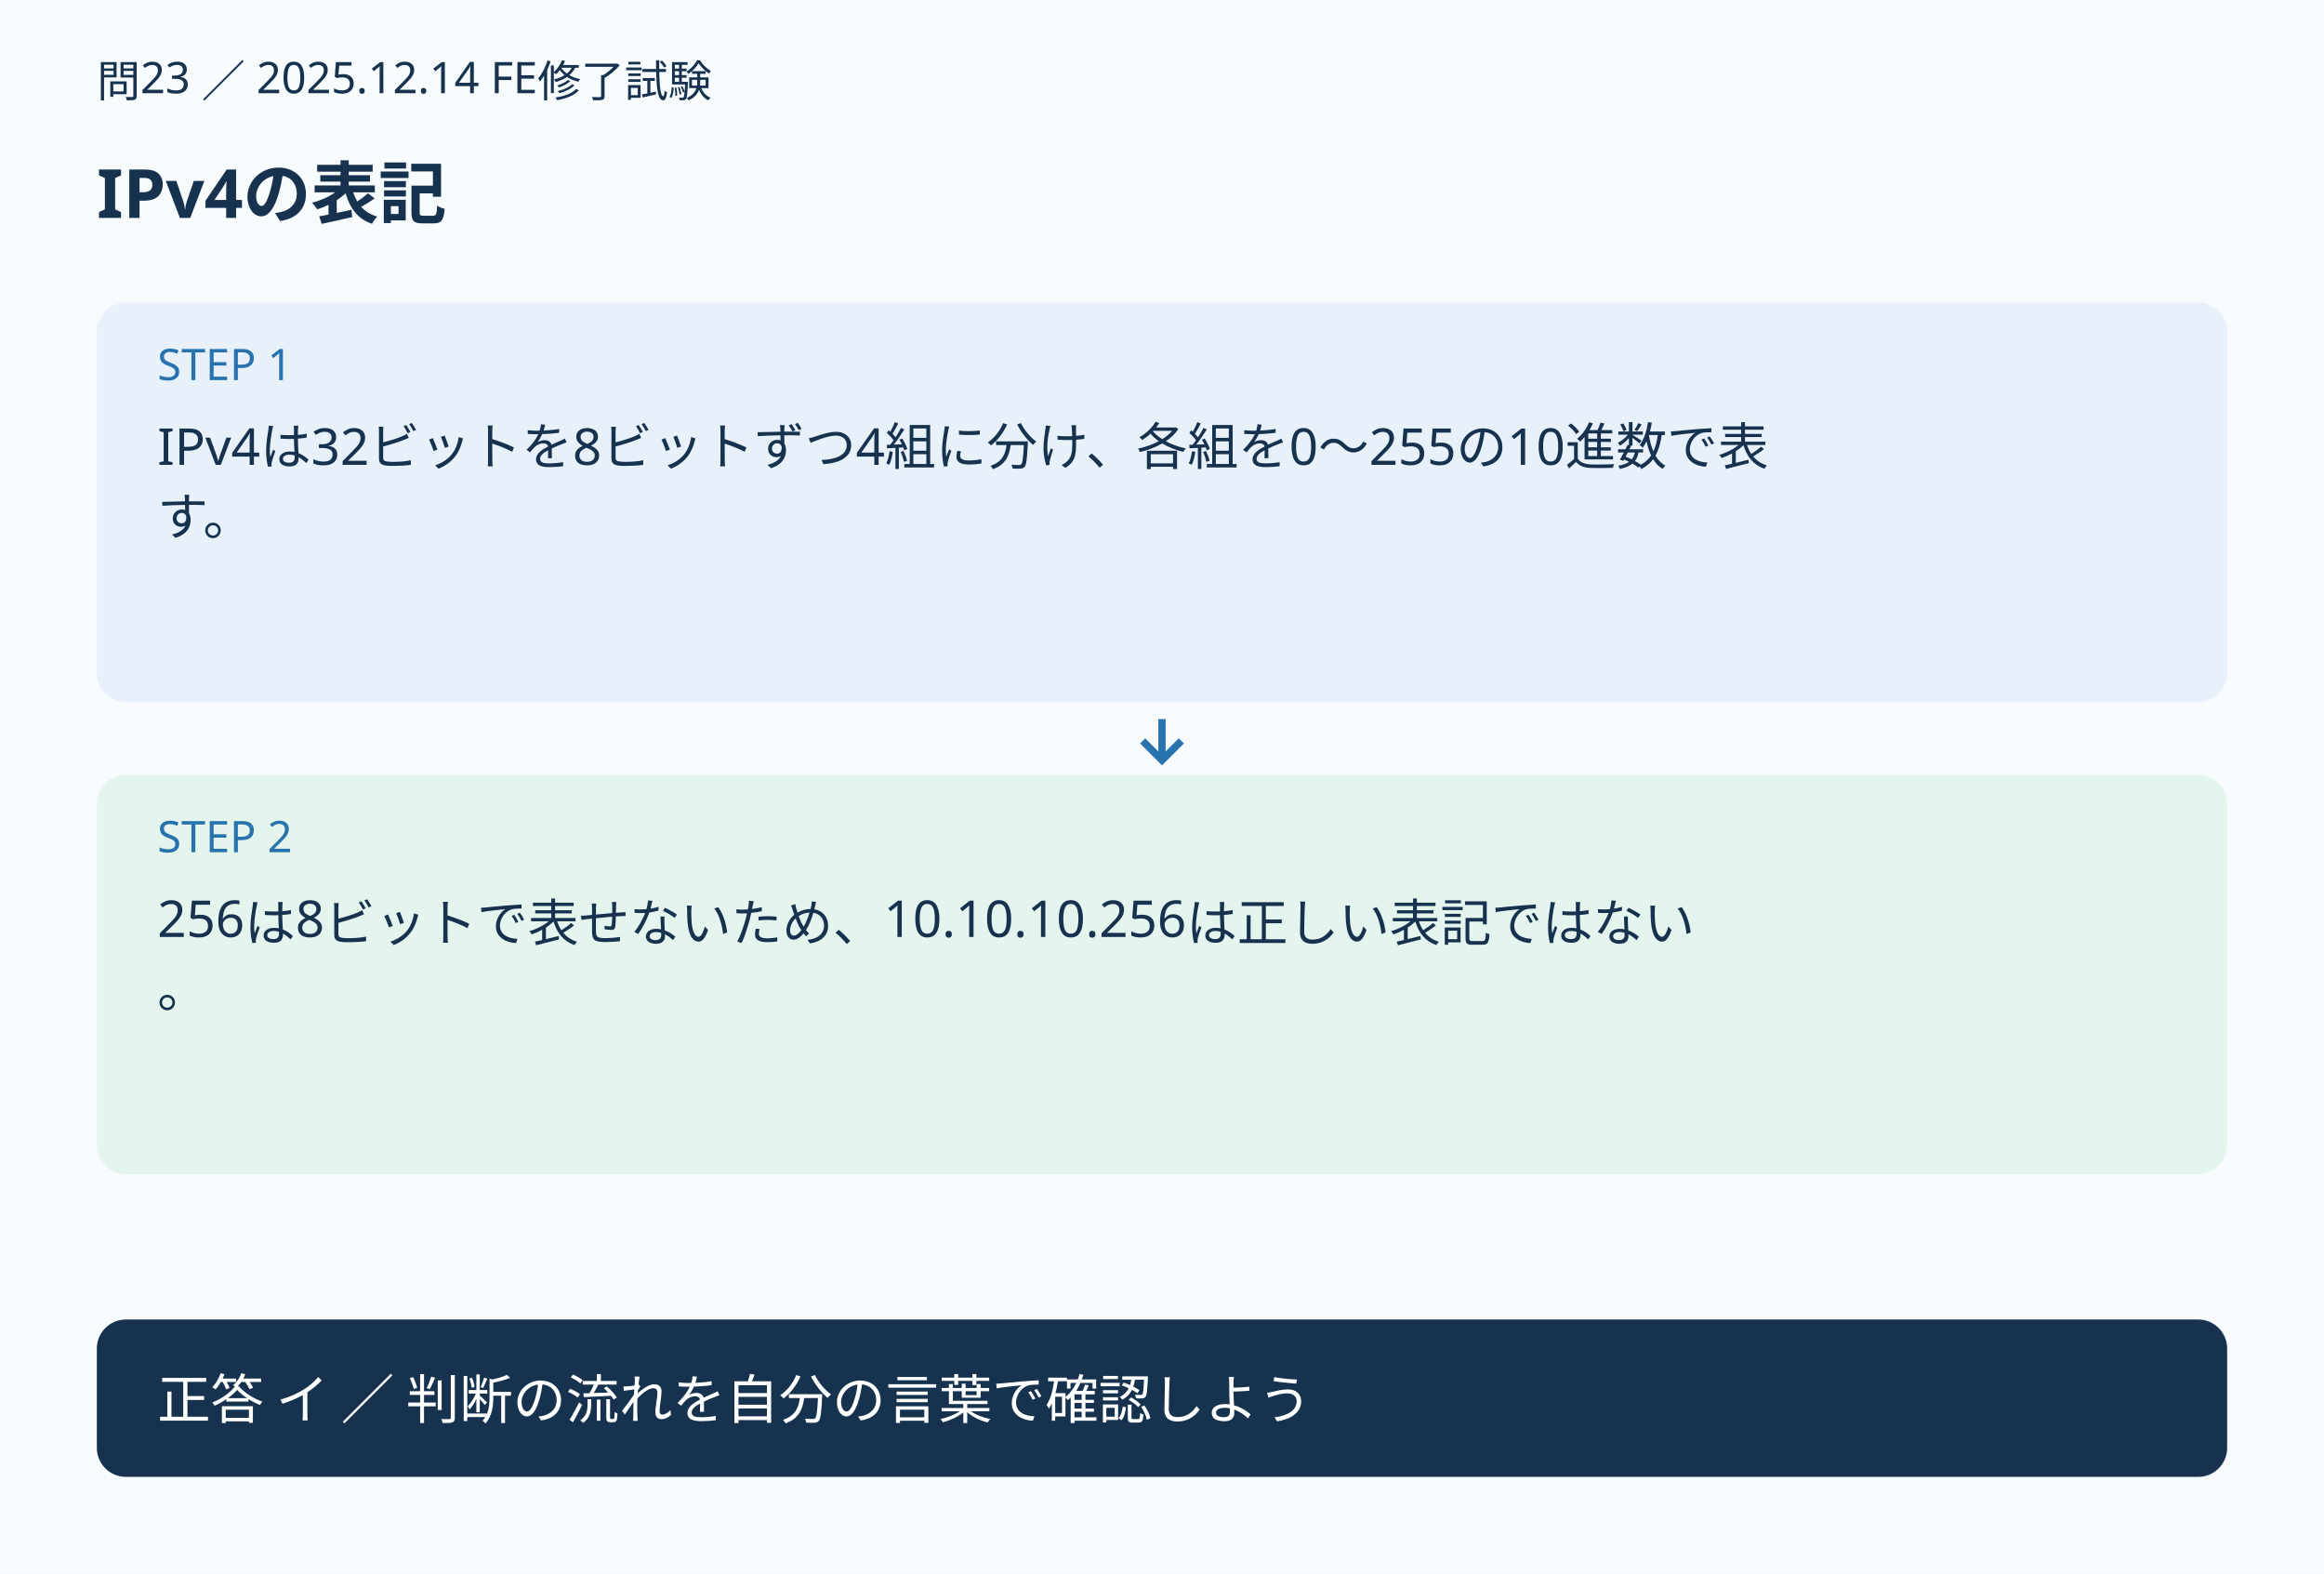
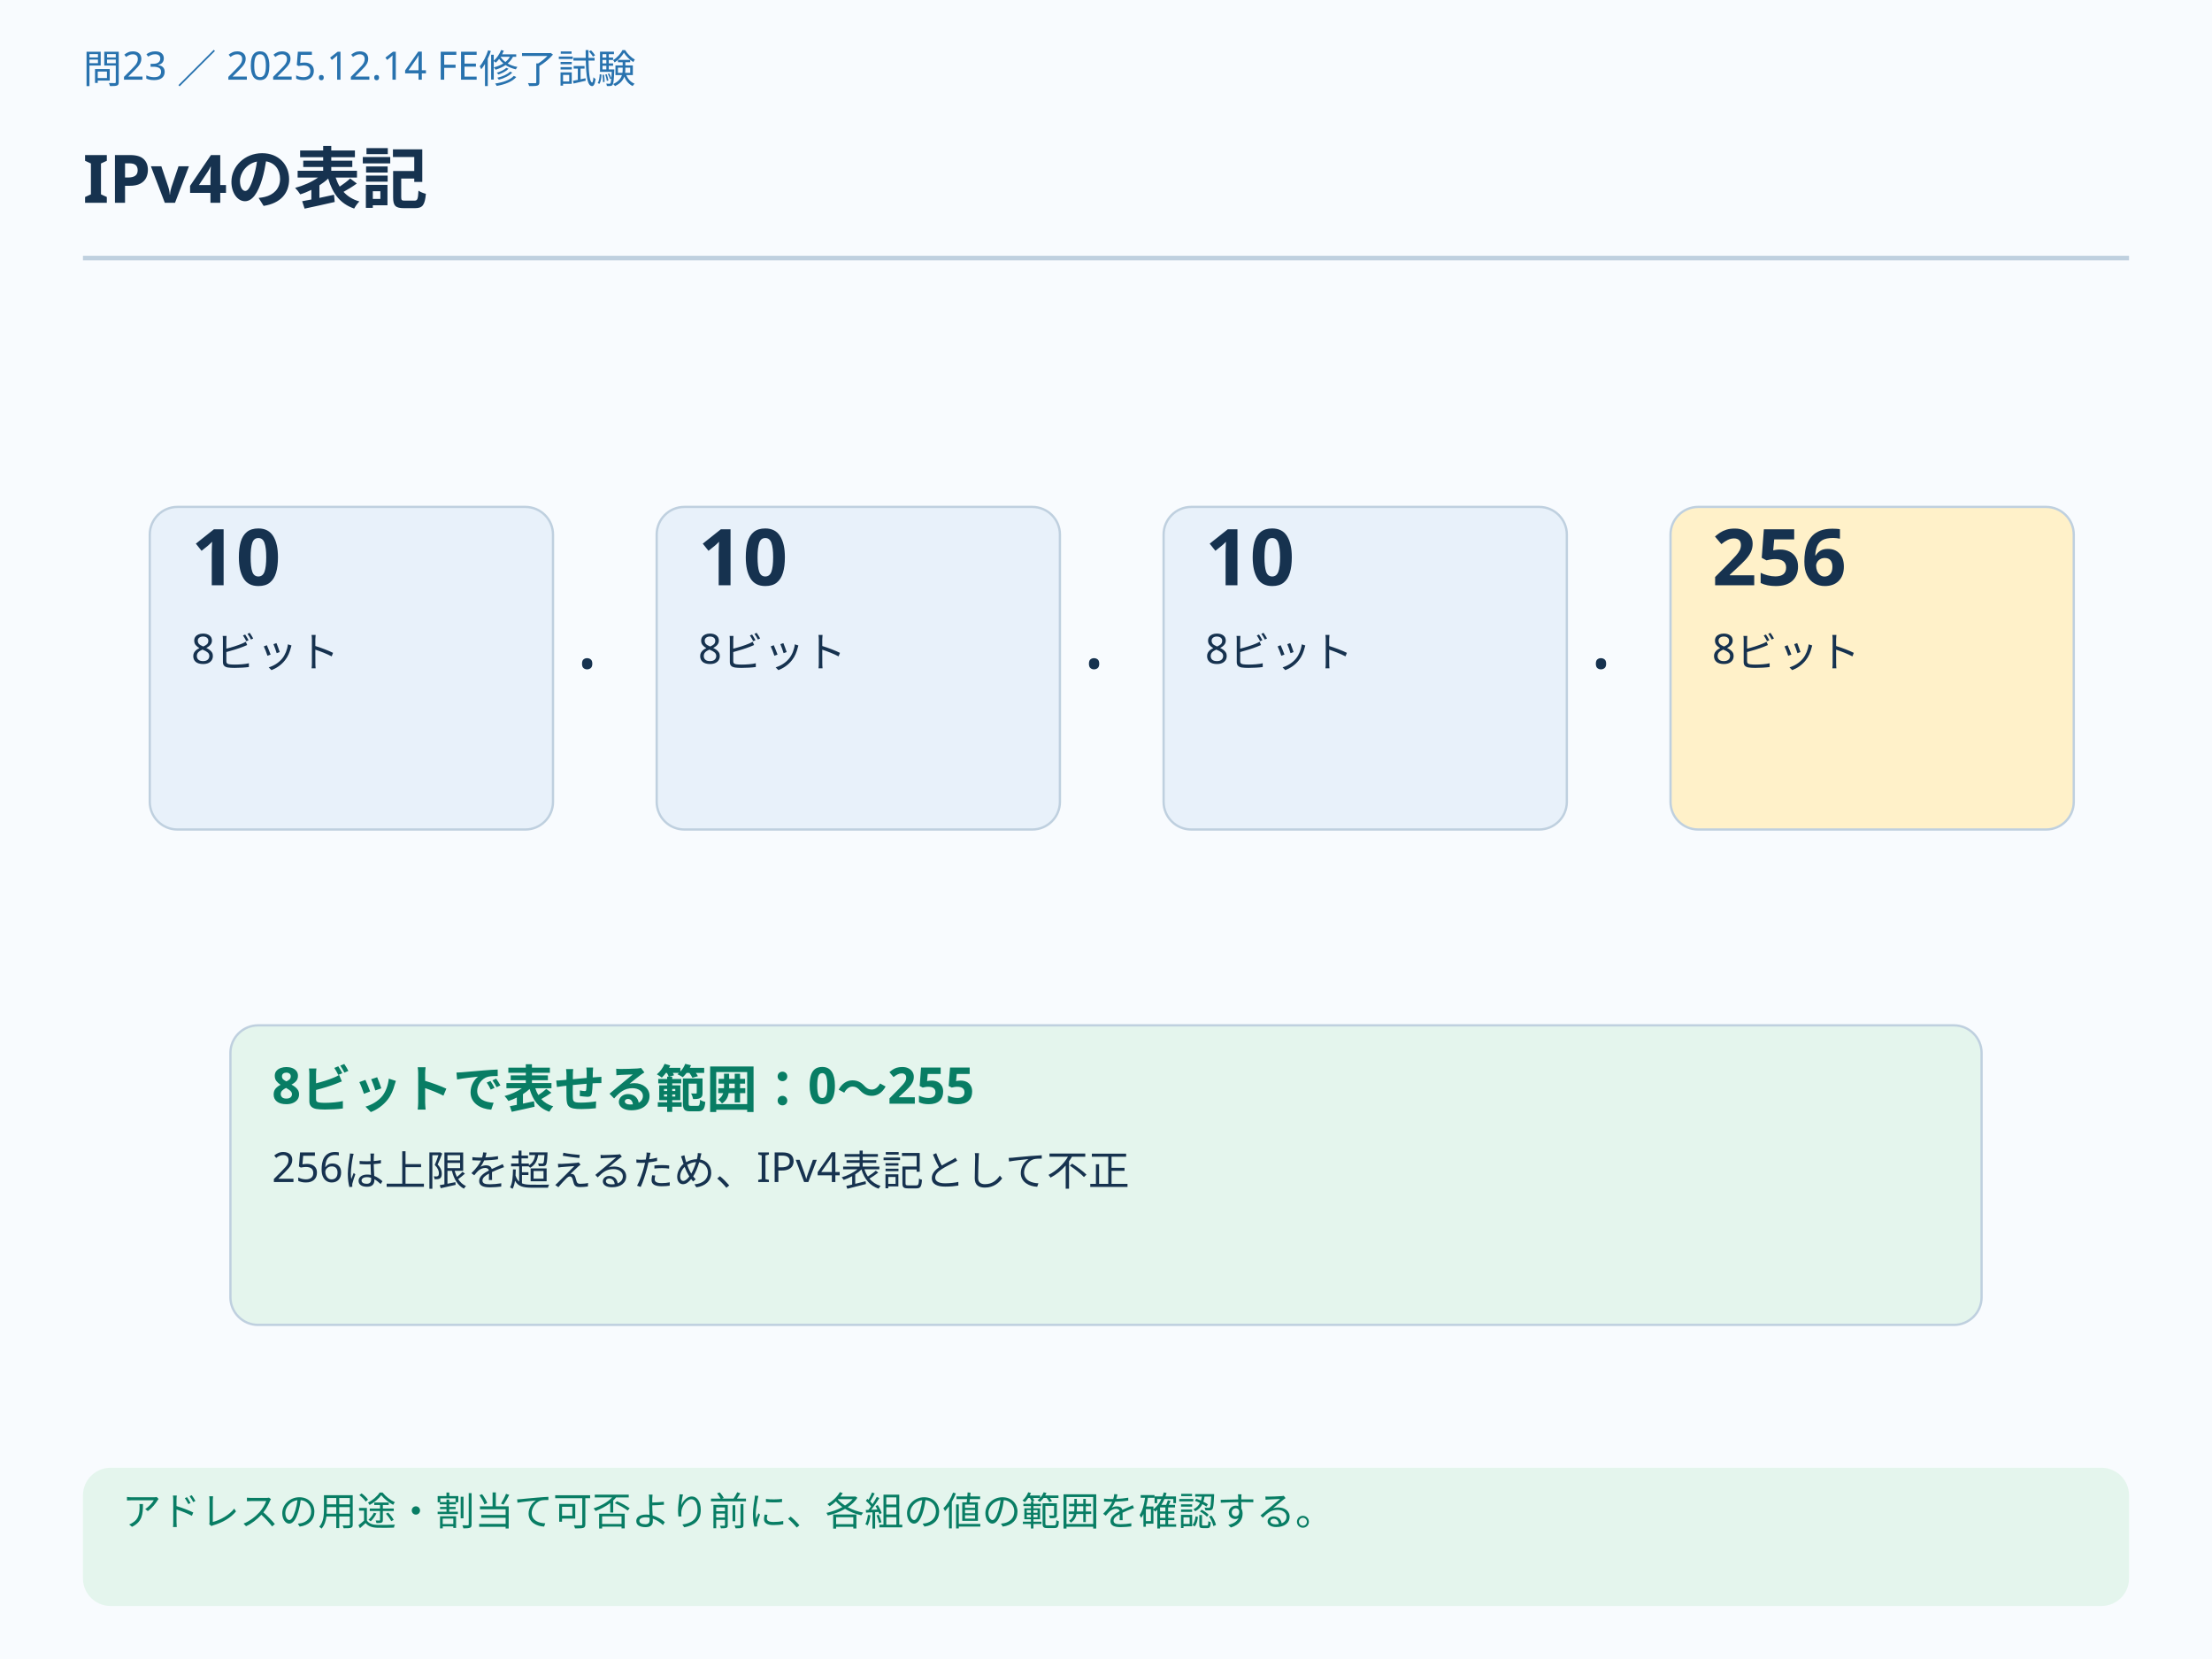
- <svg xmlns="http://www.w3.org/2000/svg" viewBox="0 0 960 650" role="img" aria-labelledby="t23">
-   <rect width="960" height="650" fill="#f8fbfe" />
+ <svg xmlns="http://www.w3.org/2000/svg" viewBox="0 0 960 720" role="img" aria-labelledby="title23 desc23">
+   <defs>
+     <marker id="arrow23" viewBox="0 0 10 10" refX="9" refY="5" markerWidth="7" markerHeight="7" orient="auto-start-reverse">
+       <path d="M0 0L10 5L0 10Z" fill="#2872ae" />
+     </marker>
+   </defs>
+   <rect width="960" height="720" fill="#f8fbfe" />
  <g font-family="Meiryo,Yu Gothic,sans-serif" fill="#16324f">
-     <text x="40" y="40" font-size="18">問23 ／ 2025.12.14 FE修了試験</text>
-     <text x="40" y="90" font-size="28" font-weight="bold">IPv4の表記</text>
-     <rect x="40" y="125" width="880" height="165" rx="12" fill="#e8f1fa" />
-     <text x="65" y="157" font-size="18" fill="#2872ae">STEP 1</text>
-     <text x="65" y="192" font-size="21">IPv4は32ビットを8ビットずつ4組に分け、各組を0〜255の10進数で表</text>
-     <text x="65" y="221" font-size="21">す。</text>
-     <path d="M480 297v17m-8-8 8 8 8-8" fill="none" stroke="#2872ae" stroke-width="3" />
-     <rect x="40" y="320" width="880" height="165" rx="12" fill="#e4f5ed" />
-     <text x="65" y="352" font-size="18" fill="#2872ae">STEP 2</text>
-     <text x="65" y="387" font-size="21">256は8ビットで表せないため、10.10.10.256は正しい表記ではない</text>
-     <text x="65" y="416" font-size="21">。</text>
-     <rect x="40" y="545" width="880" height="65" rx="12" fill="#16324f" />
-     <text x="65" y="586" font-size="22" fill="white">正答 イ ／ 判断の流れを自分の言葉で確認しよう</text>
+     <text x="36" y="36" font-size="17" fill="#2872ae" font-weight="400" text-anchor="start">問23 ／ 2025.12.14 FE修了試験</text>
+     <text x="36" y="88" font-size="29" fill="#16324f" font-weight="700" text-anchor="start">IPv4の表記</text>
+     <line x1="36" y1="112" x2="924" y2="112" stroke="#bfd0df" stroke-width="2" />
+     <rect x="65" y="220" width="175" height="140" rx="12" fill="#e8f1fa" stroke="#bfd0df" />
+     <text x="83" y="254" font-size="34" fill="#16324f" font-weight="700" text-anchor="start">10</text>
+     <text x="83" y="288" font-size="18" fill="#16324f" font-weight="400" text-anchor="start">8ビット</text>
+     <text x="250" y="290" font-size="36" fill="#16324f" font-weight="400" text-anchor="start">.</text>
+     <rect x="285" y="220" width="175" height="140" rx="12" fill="#e8f1fa" stroke="#bfd0df" />
+     <text x="303" y="254" font-size="34" fill="#16324f" font-weight="700" text-anchor="start">10</text>
+     <text x="303" y="288" font-size="18" fill="#16324f" font-weight="400" text-anchor="start">8ビット</text>
+     <text x="470" y="290" font-size="36" fill="#16324f" font-weight="400" text-anchor="start">.</text>
+     <rect x="505" y="220" width="175" height="140" rx="12" fill="#e8f1fa" stroke="#bfd0df" />
+     <text x="523" y="254" font-size="34" fill="#16324f" font-weight="700" text-anchor="start">10</text>
+     <text x="523" y="288" font-size="18" fill="#16324f" font-weight="400" text-anchor="start">8ビット</text>
+     <text x="690" y="290" font-size="36" fill="#16324f" font-weight="400" text-anchor="start">.</text>
+     <rect x="725" y="220" width="175" height="140" rx="12" fill="#fff1c9" stroke="#bfd0df" />
+     <text x="743" y="254" font-size="34" fill="#16324f" font-weight="700" text-anchor="start">256</text>
+     <text x="743" y="288" font-size="18" fill="#16324f" font-weight="400" text-anchor="start">8ビット</text>
+     <rect x="100" y="445" width="760" height="130" rx="12" fill="#e4f5ed" stroke="#bfd0df" />
+     <text x="118" y="479" font-size="22" fill="#087d64" font-weight="700" text-anchor="start">8ビットで表せる範囲：0〜255</text>
+     <text x="118" y="513" font-size="18" fill="#16324f" font-weight="400" text-anchor="start">256は上限を超えるため、IPv4表記として不正</text>
+     <rect x="36" y="637" width="888" height="60" rx="12" fill="#e4f5ed" stroke="none" />
+     <text x="53" y="662" font-size="17" fill="#087d64" font-weight="400" text-anchor="start">アドレスの用途・割当て可否より前に、各組の値の範囲を確認する。</text>
  </g>
</svg>
